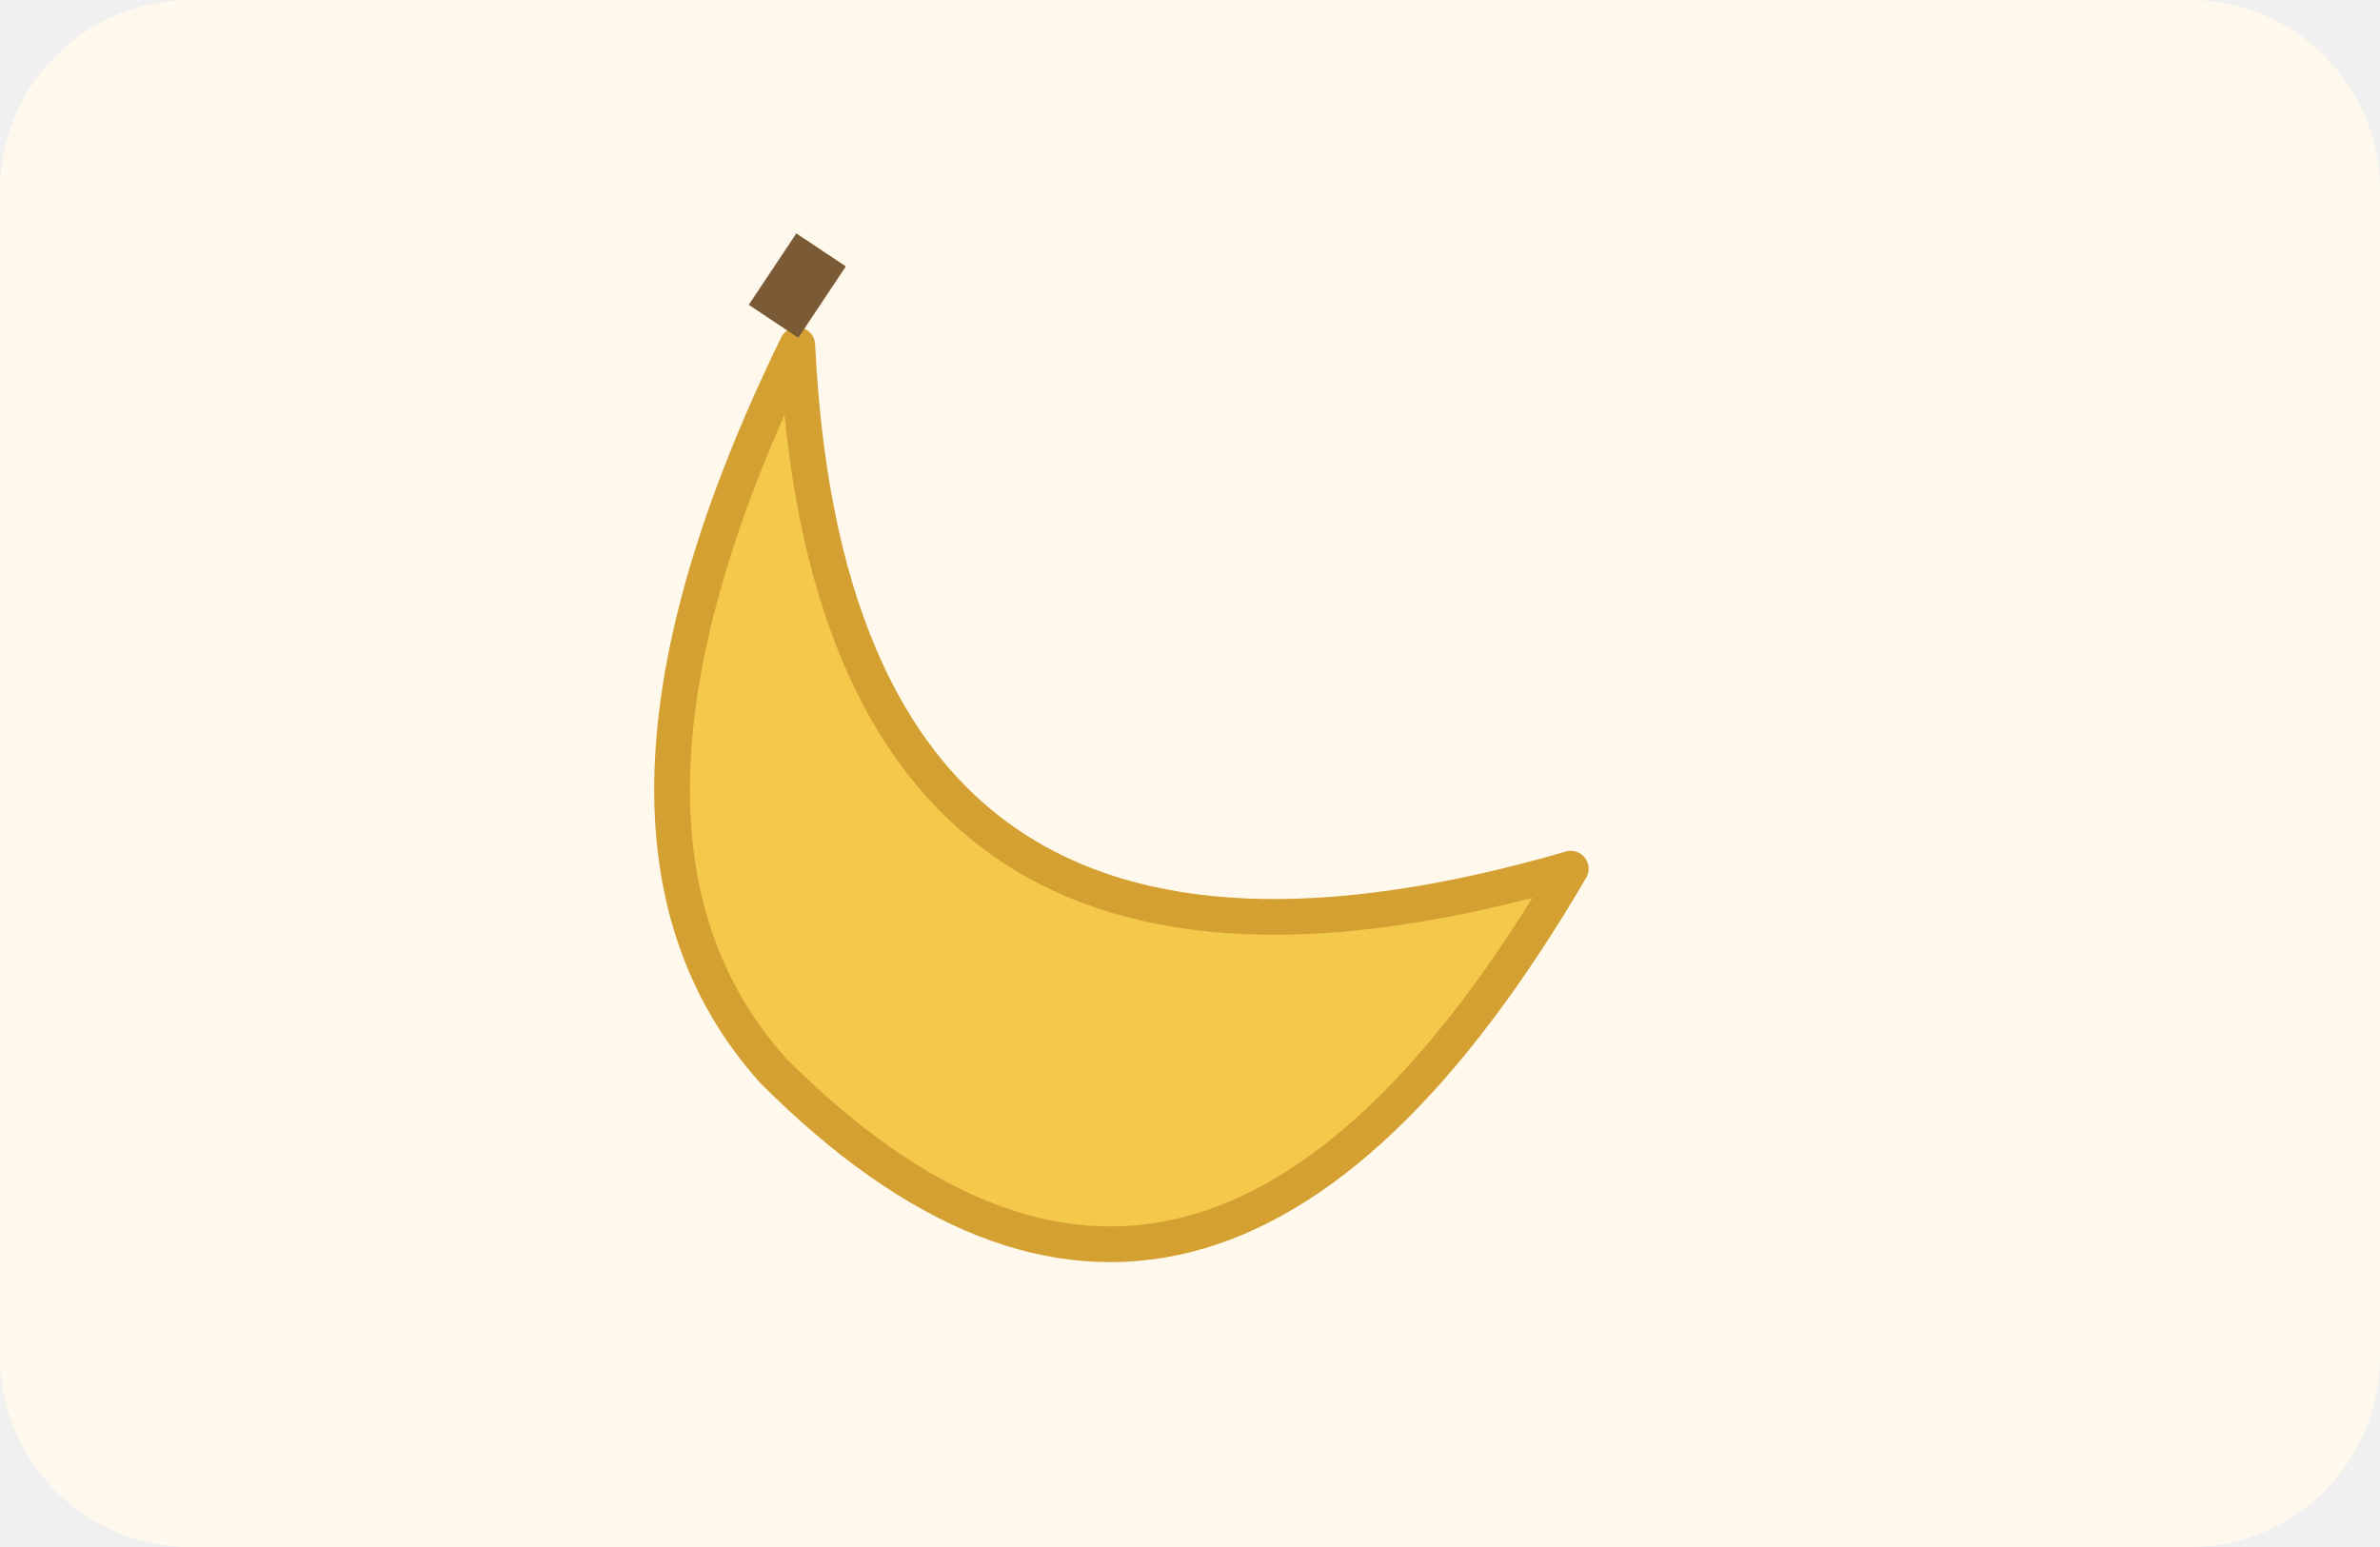
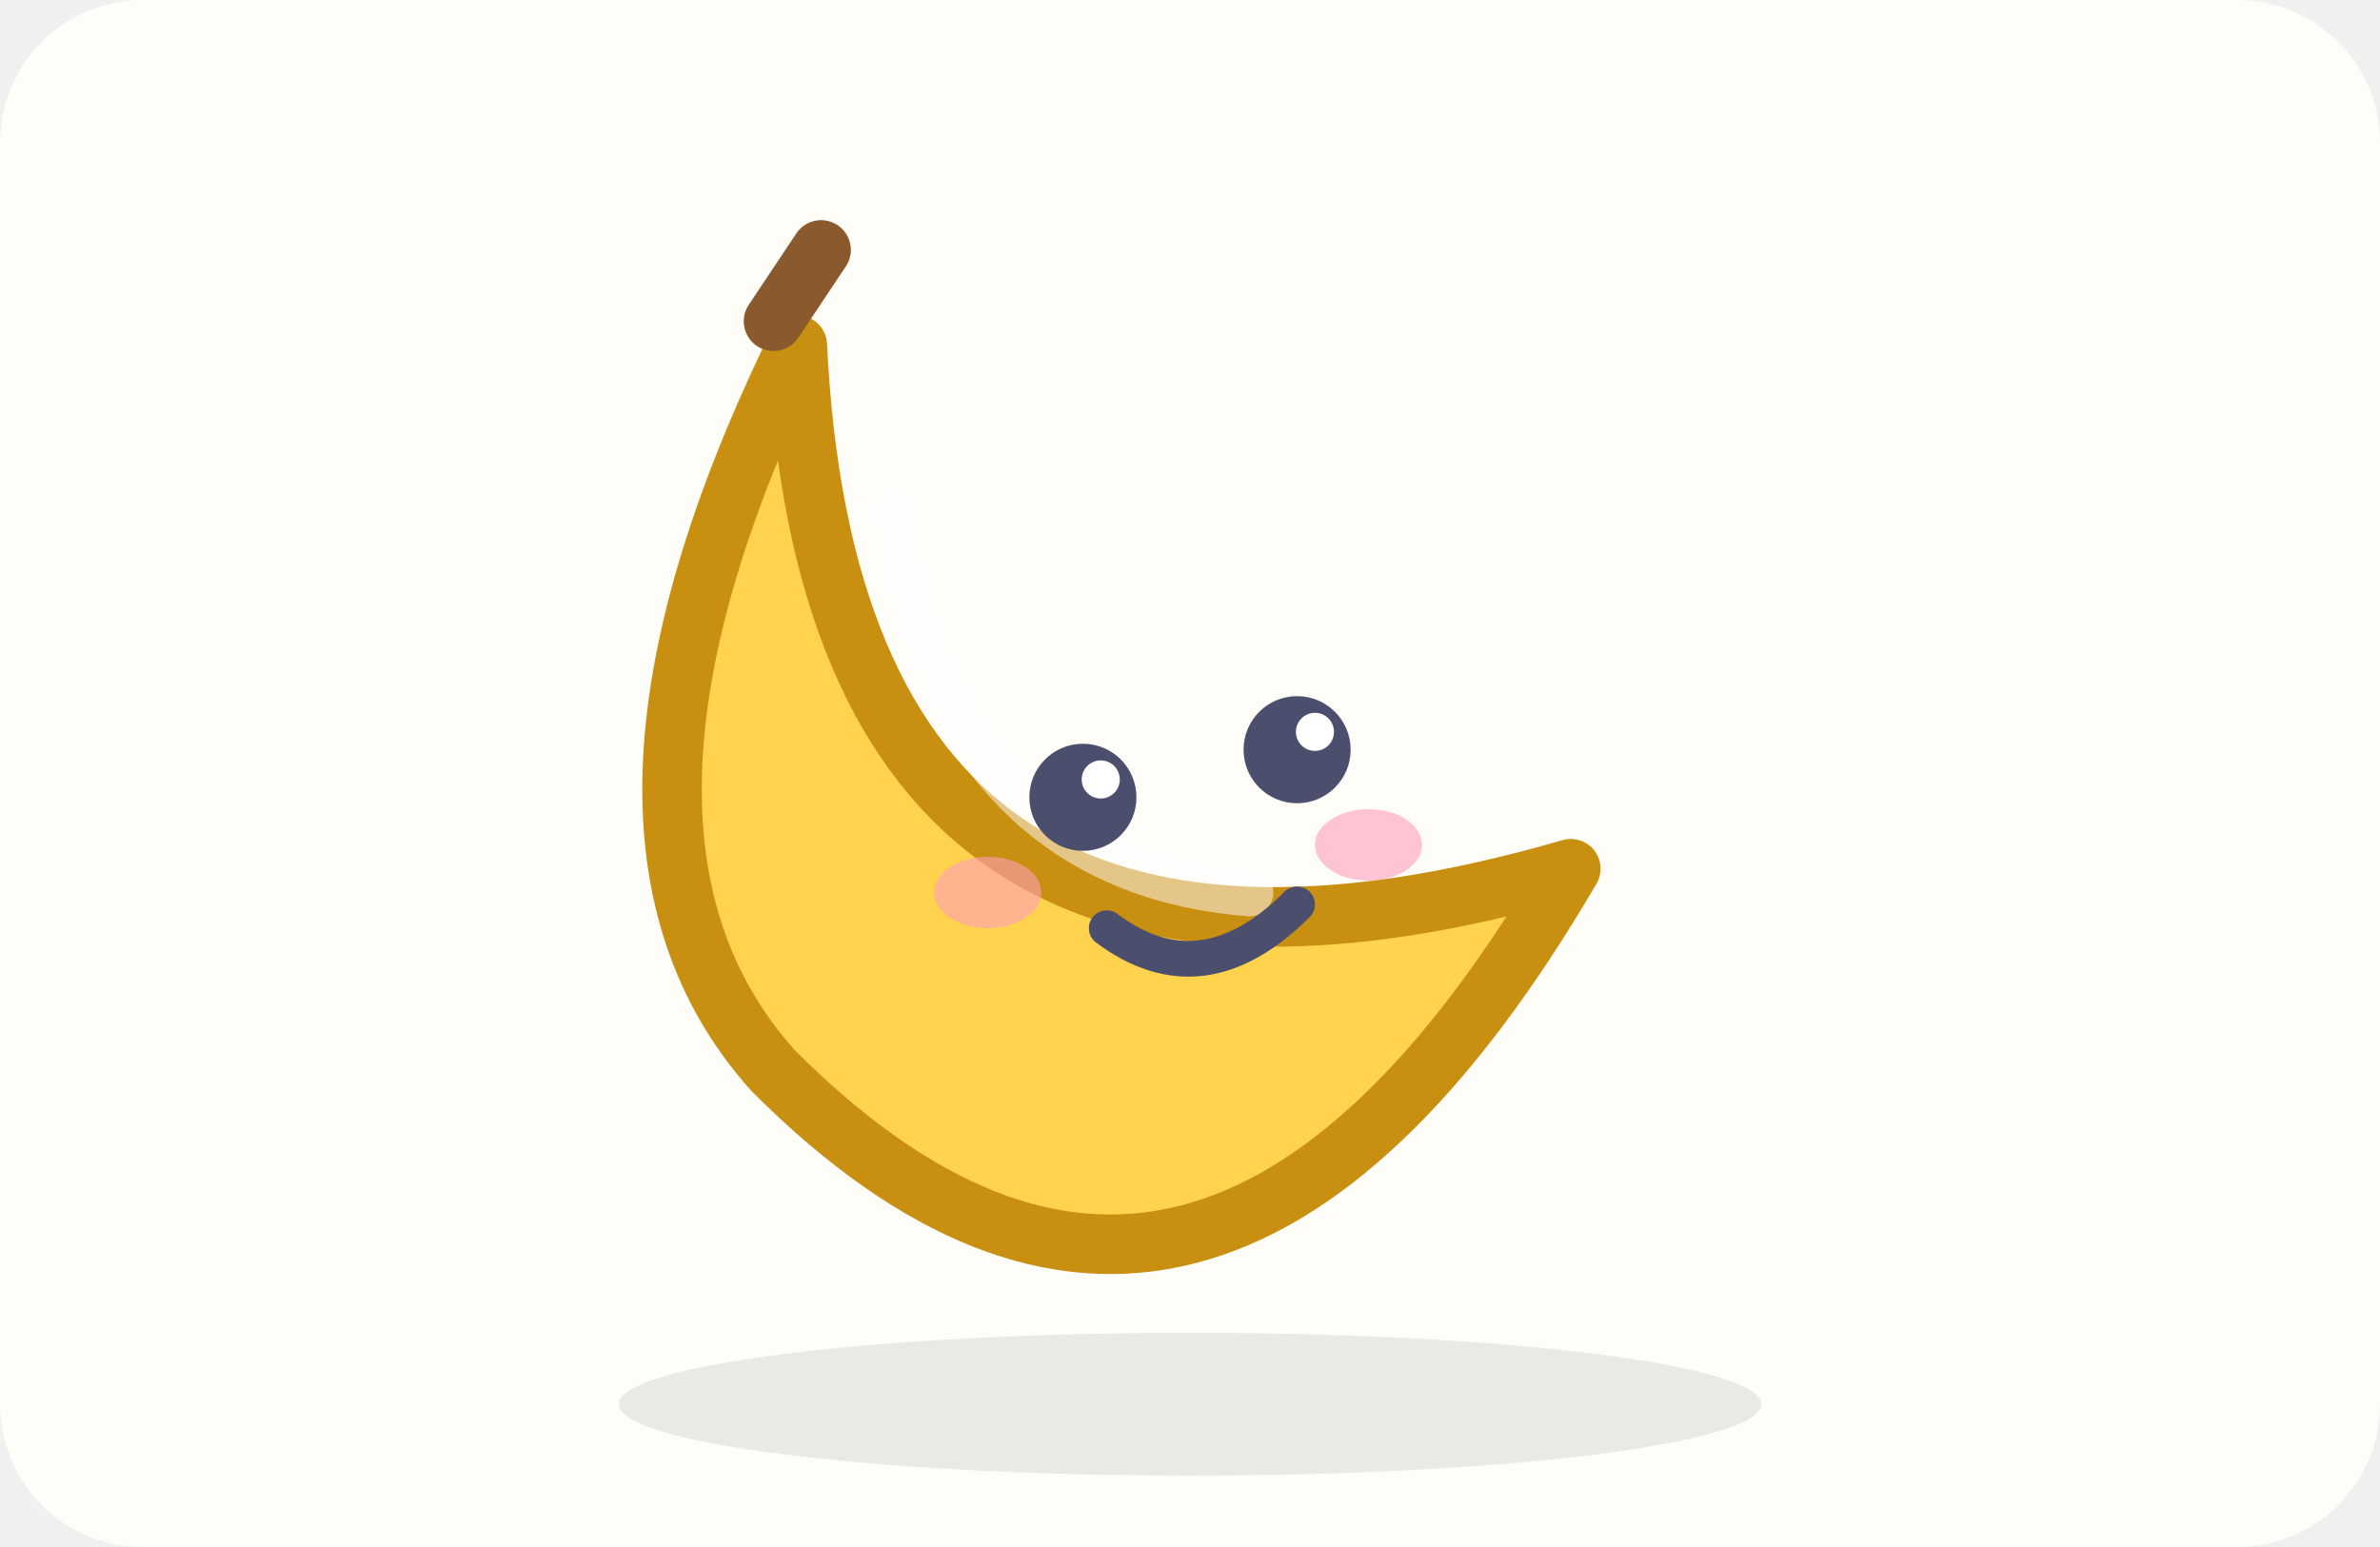
<svg xmlns="http://www.w3.org/2000/svg" viewBox="0 0 200 130">
-   <rect width="200" height="130" rx="16" fill="#fff9ed" />
+   <rect width="200" height="130" rx="12" fill="#fffdf8" />
+   <ellipse cx="100" cy="118" rx="48" ry="6" fill="#000" opacity="0.08" />
  <g transform="translate(45,13)">
    <g stroke-linejoin="round">
-       <path d="M22 16Q25 78 87 60Q56 113 20 77Q2 57 22 16Z" fill="#f3c84b" stroke="#d4a031" stroke-width="3" />
-       <path d="M20 14L24 8" stroke="#7a5b36" stroke-width="5" />
+       <path d="M22 16Q25 78 87 60Q56 113 20 77Q2 57 22 16Z" fill="#FFD34E" stroke="#C98F10" stroke-width="5" />
+       <path d="M20 14L24 8" fill="none" stroke="#8A5A2E" stroke-width="5" stroke-linecap="round" />
+       <path d="M30 30Q35 60 60 62" fill="none" stroke="#fff" stroke-width="4" stroke-linecap="round" opacity="0.5" />
+       <circle cx="46" cy="54" r="4.5" fill="#4B4E6D" />
+       <circle cx="64" cy="50" r="4.5" fill="#4B4E6D" />
+       <circle cx="47.5" cy="52.5" r="1.6" fill="#fff" />
+       <circle cx="65.5" cy="48.5" r="1.6" fill="#fff" />
+       <path d="M48 65Q56 71 64 63" fill="none" stroke="#4B4E6D" stroke-width="3" stroke-linecap="round" />
+       <ellipse cx="38" cy="62" rx="4.5" ry="3" fill="#FF9EBB" opacity="0.6" />
+       <ellipse cx="70" cy="58" rx="4.5" ry="3" fill="#FF9EBB" opacity="0.6" />
    </g>
  </g>
</svg>
